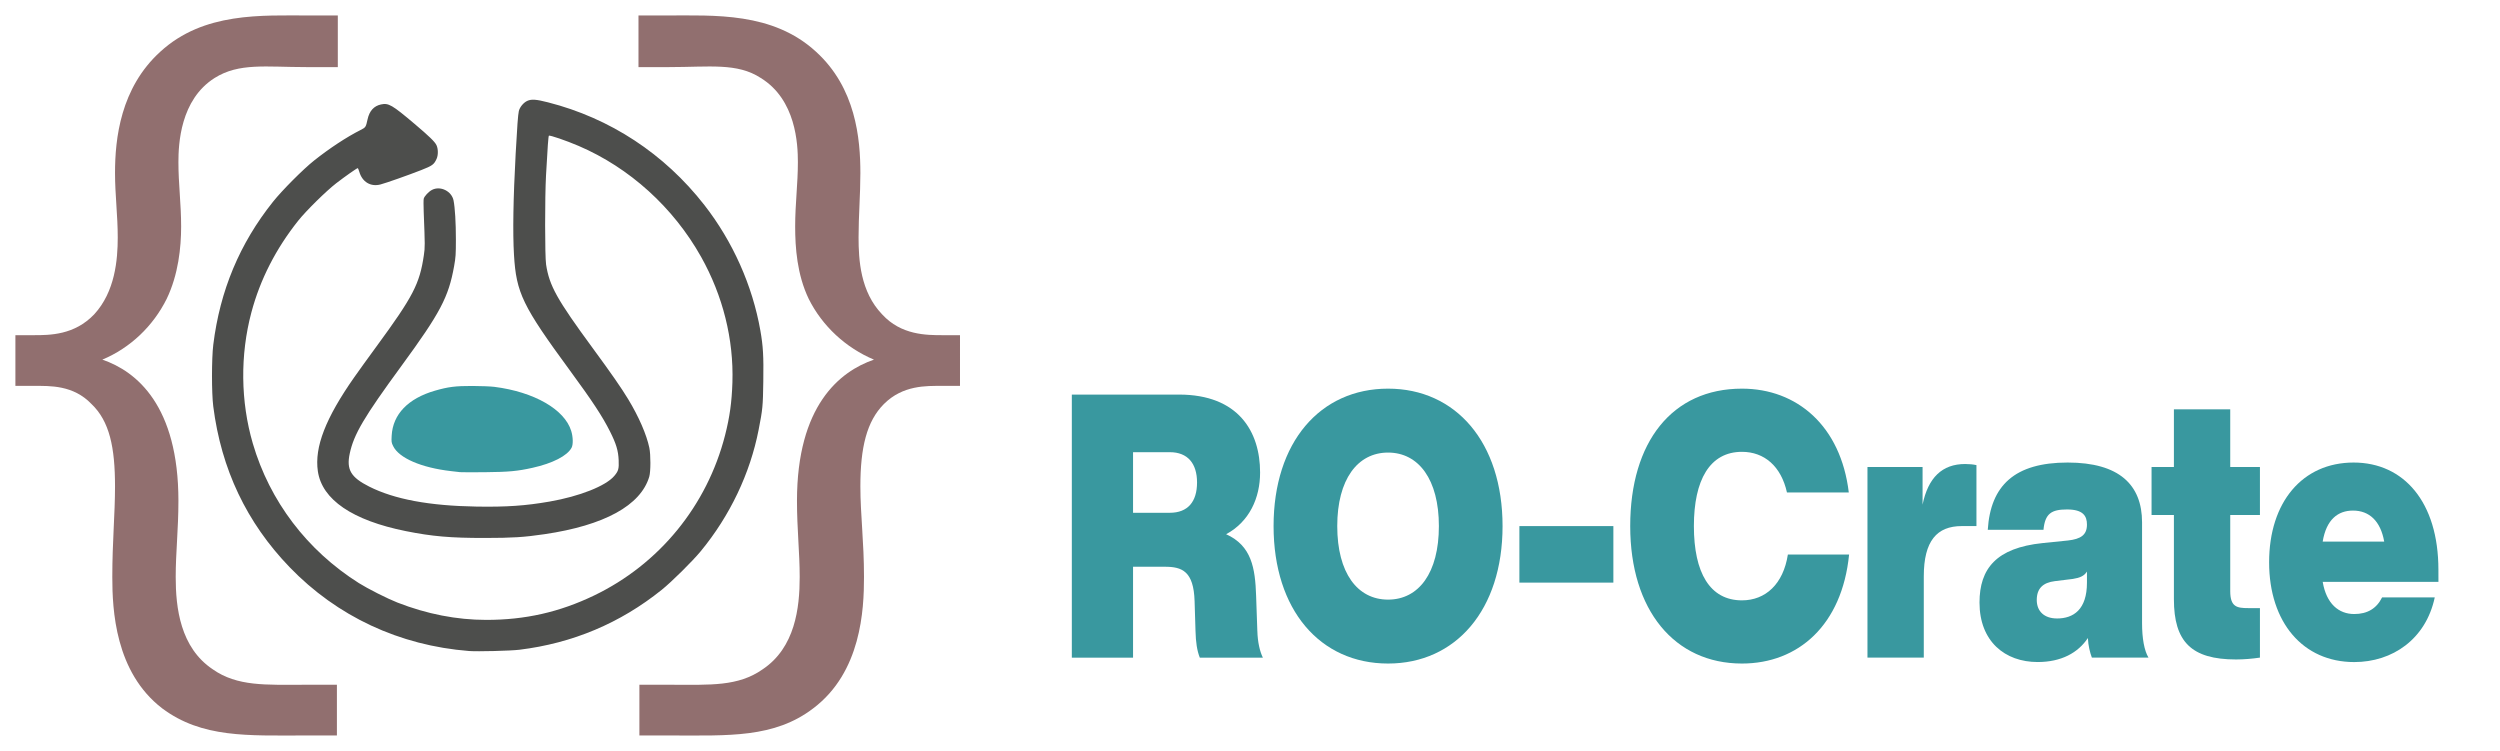
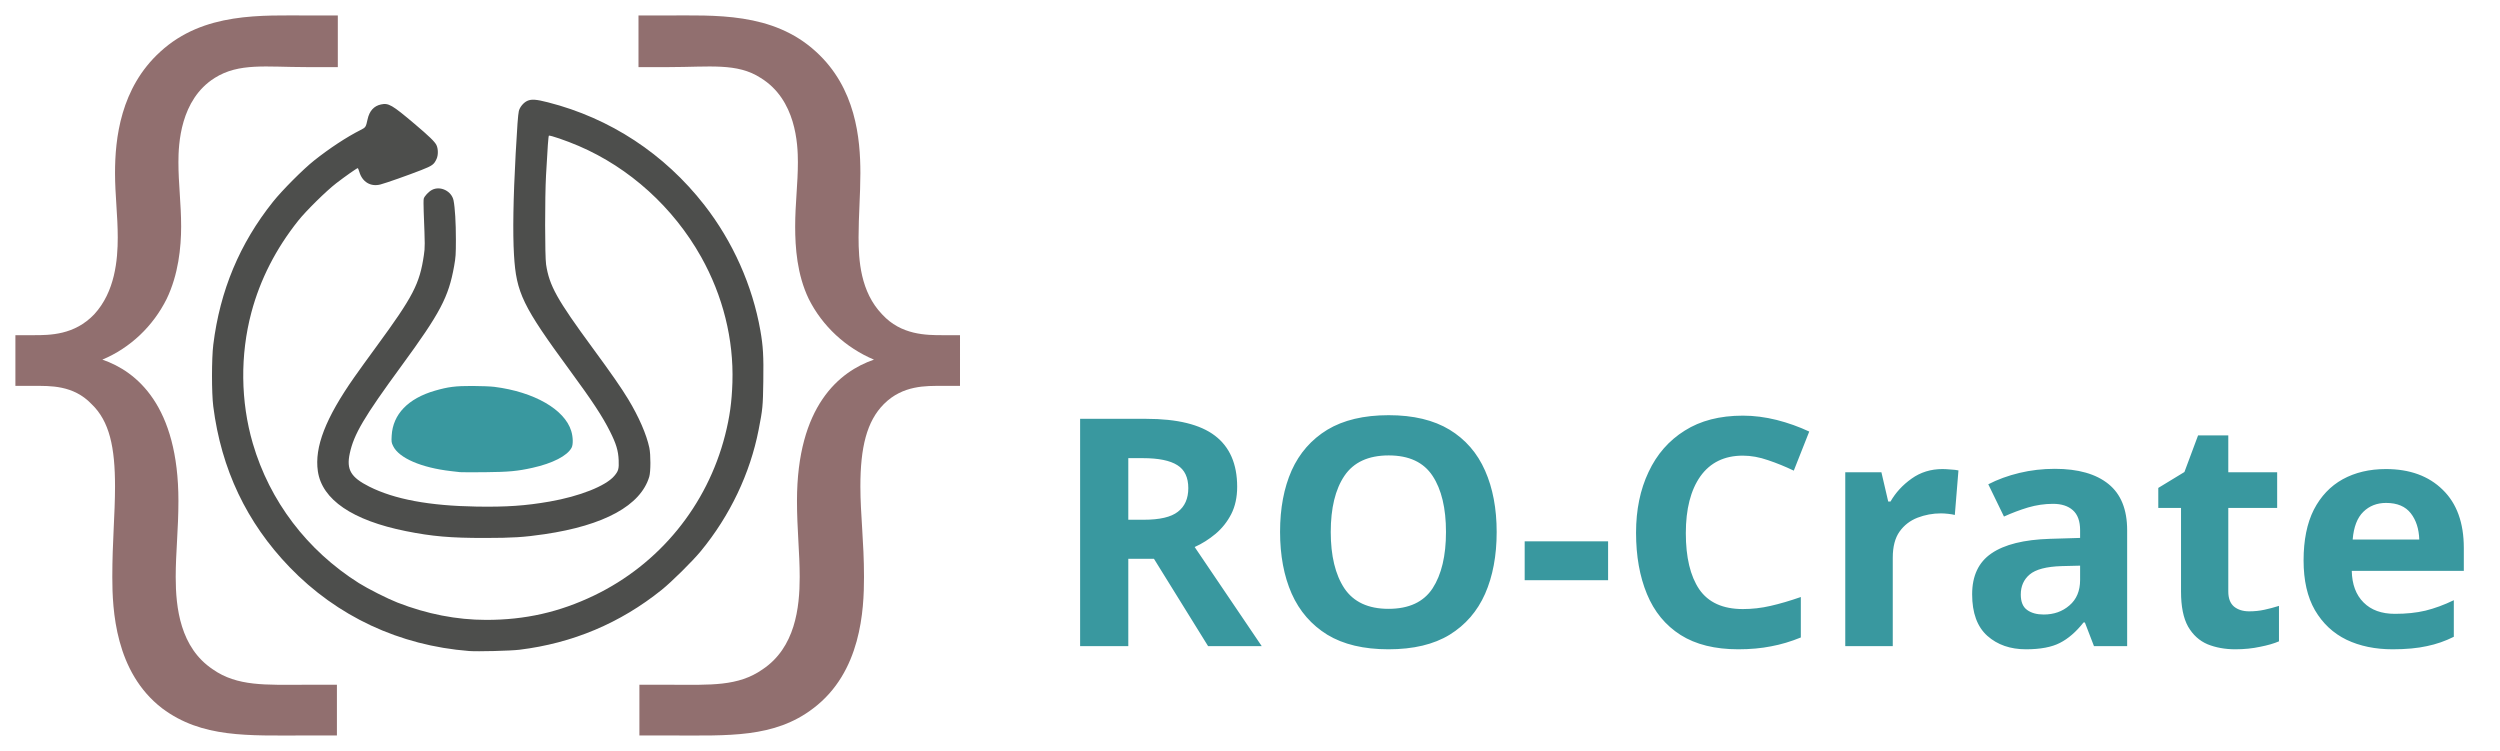
<svg xmlns="http://www.w3.org/2000/svg" id="svg4953" version="1.1" viewBox="0 0 171.866 51.625" height="195.117" width="649.572">
  <defs id="defs4947" />
-   <g transform="translate(1839.573,-147.78)" id="layer1">
-     <g id="g1075">
-       <g style="fill:#39989f;fill-opacity:1" id="g1052">
-         <g id="text838-7-1-2" style="font-style:normal;font-variant:normal;font-weight:900;font-stretch:normal;font-size:9.634px;line-height:1.25;font-family:'Helvetica Now Display';-inkscape-font-specification:'Helvetica Now Display, Heavy';font-variant-ligatures:normal;font-variant-caps:normal;font-variant-numeric:normal;font-feature-settings:normal;text-align:start;letter-spacing:0px;word-spacing:0px;writing-mode:lr-tb;text-anchor:start;opacity:1;fill:#39989f;fill-opacity:1;stroke:none;stroke-width:0.241" transform="scale(0.910261,1.098586)" aria-label="  RO-Crate">
-           <path id="path1023" style="font-style:normal;font-variant:normal;font-weight:900;font-stretch:normal;font-size:23.121px;font-family:'Helvetica Now Display';-inkscape-font-specification:'Helvetica Now Display, Heavy';font-variant-ligatures:normal;font-variant-caps:normal;font-variant-numeric:normal;font-feature-settings:normal;text-align:start;writing-mode:lr-tb;text-anchor:start;fill:#39989f;fill-opacity:1;stroke-width:0.241" d="m -1925.97,174.006 -0.092,-2.196 c -0.069,-1.757 -0.347,-3.144 -2.266,-3.861 1.757,-0.786 2.566,-2.266 2.566,-3.861 0,-2.566 -1.642,-4.878 -6.127,-4.878 h -8.092 v 16.462 h 4.624 v -5.688 h 2.405 c 1.295,0 2.173,0.277 2.243,2.15 l 0.069,1.873 c 0.023,0.717 0.116,1.225 0.324,1.665 h 4.763 c -0.231,-0.393 -0.393,-0.971 -0.416,-1.665 z m -9.387,-7.399 v -3.792 h 2.775 c 1.364,0 2.058,0.717 2.058,1.896 0,1.202 -0.694,1.896 -2.058,1.896 z" />
-           <path id="path1025" style="font-style:normal;font-variant:normal;font-weight:900;font-stretch:normal;font-size:23.121px;font-family:'Helvetica Now Display';-inkscape-font-specification:'Helvetica Now Display, Heavy';font-variant-ligatures:normal;font-variant-caps:normal;font-variant-numeric:normal;font-feature-settings:normal;text-align:start;writing-mode:lr-tb;text-anchor:start;fill:#39989f;fill-opacity:1;stroke-width:0.241" d="m -1916.097,176.041 c 5.11,0 8.647,-3.352 8.647,-8.601 0,-5.248 -3.538,-8.601 -8.647,-8.601 -5.133,0 -8.647,3.352 -8.647,8.601 0,5.248 3.514,8.601 8.647,8.601 z m 0,-4 c -2.312,0 -3.838,-1.665 -3.838,-4.601 0,-2.913 1.526,-4.601 3.838,-4.601 2.312,0 3.838,1.688 3.838,4.601 0,2.936 -1.526,4.601 -3.838,4.601 z" />
-           <path id="path1027" style="font-style:normal;font-variant:normal;font-weight:900;font-stretch:normal;font-size:23.121px;font-family:'Helvetica Now Display';-inkscape-font-specification:'Helvetica Now Display, Heavy';font-variant-ligatures:normal;font-variant-caps:normal;font-variant-numeric:normal;font-feature-settings:normal;text-align:start;writing-mode:lr-tb;text-anchor:start;fill:#39989f;fill-opacity:1;stroke-width:0.241" d="m -1906.179,170.977 h 7.098 v -3.537 h -7.098 z" />
-           <path id="path1029" style="font-style:normal;font-variant:normal;font-weight:900;font-stretch:normal;font-size:23.121px;font-family:'Helvetica Now Display';-inkscape-font-specification:'Helvetica Now Display, Heavy';font-variant-ligatures:normal;font-variant-caps:normal;font-variant-numeric:normal;font-feature-settings:normal;text-align:start;writing-mode:lr-tb;text-anchor:start;fill:#39989f;fill-opacity:1;stroke-width:0.241" d="m -1889.37,176.041 c 4.254,0 7.56,-2.405 8.092,-6.821 h -4.624 c -0.347,1.85 -1.688,2.867 -3.468,2.867 -2.428,0 -3.63,-1.734 -3.63,-4.647 0,-2.89 1.202,-4.647 3.63,-4.647 1.688,0 2.959,0.902 3.399,2.543 h 4.67 c -0.601,-4.162 -3.907,-6.497 -8.069,-6.497 -5.271,0 -8.439,3.329 -8.439,8.601 0,5.271 3.353,8.601 8.439,8.601 z" />
-           <path id="path1031" style="font-style:normal;font-variant:normal;font-weight:900;font-stretch:normal;font-size:23.121px;font-family:'Helvetica Now Display';-inkscape-font-specification:'Helvetica Now Display, Heavy';font-variant-ligatures:normal;font-variant-caps:normal;font-variant-numeric:normal;font-feature-settings:normal;text-align:start;writing-mode:lr-tb;text-anchor:start;fill:#39989f;fill-opacity:1;stroke-width:0.241" d="m -1872.515,163.555 c -1.734,0 -2.798,0.855 -3.214,2.543 v -2.358 h -4.162 v 11.93 h 4.254 v -5.087 c 0,-2.22 0.994,-3.144 2.867,-3.144 h 1.11 v -3.815 c -0.254,-0.046 -0.532,-0.069 -0.855,-0.069 z" />
-           <path id="path1033" style="font-style:normal;font-variant:normal;font-weight:900;font-stretch:normal;font-size:23.121px;font-family:'Helvetica Now Display';-inkscape-font-specification:'Helvetica Now Display, Heavy';font-variant-ligatures:normal;font-variant-caps:normal;font-variant-numeric:normal;font-feature-settings:normal;text-align:start;writing-mode:lr-tb;text-anchor:start;fill:#39989f;fill-opacity:1;stroke-width:0.241" d="m -1858.666,175.671 c -0.324,-0.439 -0.486,-1.225 -0.486,-2.15 v -6.312 c 0,-2.358 -1.734,-3.746 -5.618,-3.746 -4,0 -5.826,1.433 -6.035,4.208 h 4.208 c 0.116,-1.017 0.601,-1.272 1.78,-1.272 1.225,0 1.503,0.416 1.503,0.948 0,0.647 -0.462,0.902 -1.433,0.994 l -1.919,0.162 c -3.491,0.301 -4.763,1.595 -4.763,3.722 0,2.428 1.919,3.722 4.393,3.722 1.78,0 3.052,-0.578 3.792,-1.503 0.023,0.462 0.162,0.925 0.301,1.225 z m -6.913,-2.451 c -0.948,0 -1.526,-0.439 -1.526,-1.156 0,-0.717 0.463,-1.087 1.364,-1.179 l 1.364,-0.139 c 0.532,-0.069 0.855,-0.185 1.063,-0.462 v 0.694 c 0,1.688 -1.017,2.243 -2.266,2.243 z" />
-           <path id="path1035" style="font-style:normal;font-variant:normal;font-weight:900;font-stretch:normal;font-size:23.121px;font-family:'Helvetica Now Display';-inkscape-font-specification:'Helvetica Now Display, Heavy';font-variant-ligatures:normal;font-variant-caps:normal;font-variant-numeric:normal;font-feature-settings:normal;text-align:start;writing-mode:lr-tb;text-anchor:start;fill:#39989f;fill-opacity:1;stroke-width:0.241" d="m -1850.25,166.746 v -3.006 h -2.243 v -3.607 h -4.254 v 3.607 h -1.688 v 3.006 h 1.688 v 5.271 c 0,2.659 1.318,3.769 4.694,3.769 0.601,0 1.225,-0.046 1.803,-0.116 v -3.098 h -0.879 c -0.856,0 -1.364,-0.069 -1.364,-1.064 v -4.763 z" />
-           <path id="path1037" style="font-style:normal;font-variant:normal;font-weight:900;font-stretch:normal;font-size:23.121px;font-family:'Helvetica Now Display';-inkscape-font-specification:'Helvetica Now Display, Heavy';font-variant-ligatures:normal;font-variant-caps:normal;font-variant-numeric:normal;font-feature-settings:normal;text-align:start;writing-mode:lr-tb;text-anchor:start;fill:#39989f;fill-opacity:1;stroke-width:0.241" d="m -1836.771,170.168 c 0,-4.231 -2.613,-6.705 -6.404,-6.705 -3.861,0 -6.381,2.474 -6.381,6.243 0,3.769 2.566,6.243 6.428,6.243 2.89,0 5.41,-1.433 6.081,-4.046 h -3.977 c -0.416,0.694 -1.11,1.04 -2.104,1.04 -1.179,0 -2.104,-0.647 -2.381,-2.011 h 8.74 z m -6.451,-3.699 c 1.225,0 2.081,0.647 2.358,1.942 h -4.647 c 0.277,-1.387 1.156,-1.942 2.289,-1.942 z" />
-         </g>
-         <text transform="scale(0.910261,1.098586)" id="text838-7-1" y="146.77" x="-1941.137" style="font-style:normal;font-variant:normal;font-weight:900;font-stretch:normal;font-size:9.634px;line-height:1.25;font-family:'Helvetica Now Display';-inkscape-font-specification:'Helvetica Now Display, Heavy';font-variant-ligatures:normal;font-variant-caps:normal;font-variant-numeric:normal;font-feature-settings:normal;text-align:start;letter-spacing:0px;word-spacing:0px;writing-mode:lr-tb;text-anchor:start;opacity:0;fill:#39989f;fill-opacity:1;stroke:none;stroke-width:0.241" xml:space="preserve">
-           <tspan style="font-style:normal;font-variant:normal;font-weight:900;font-stretch:normal;font-size:23.121px;font-family:'Helvetica Now Display';-inkscape-font-specification:'Helvetica Now Display, Heavy';font-variant-ligatures:normal;font-variant-caps:normal;font-variant-numeric:normal;font-feature-settings:normal;text-align:start;writing-mode:lr-tb;text-anchor:start;fill:#39989f;fill-opacity:1;stroke-width:0.241" y="146.77" x="-1941.137" id="tspan836-4-9"> </tspan>
-           <tspan id="tspan840-1-6" style="font-style:normal;font-variant:normal;font-weight:900;font-stretch:normal;font-size:23.121px;font-family:'Helvetica Now Display';-inkscape-font-specification:'Helvetica Now Display, Heavy';font-variant-ligatures:normal;font-variant-caps:normal;font-variant-numeric:normal;font-feature-settings:normal;text-align:start;writing-mode:lr-tb;text-anchor:start;fill:#39989f;fill-opacity:1;stroke-width:0.241" y="175.671" x="-1941.137">RO-Crate</tspan>
-         </text>
+   <g id="g865">
+     <g transform="matrix(0.1839208,0,0,0.1839208,164.9943,1.84859)" id="g984">
+       <g id="g4934" transform="matrix(0.3527778,0,0,-0.3527778,-1077.931,500.9903)">
+         <path id="path285-1-0" d="m 1009.586,758.846 c -73.771,5.793 -139.83,36.656 -190.133,88.831 -45.556,47.252 -72.443,103.883 -80.892,170.383 -1.795,14.126 -1.776,50.752 0.033,65.372 7.092,57.3 27.914,107.119 63.297,151.444 9.707,12.16 31.931,34.453 43.539,43.673 16.198,12.866 34.577,24.953 48.949,32.19 5.748,2.895 5.847,3.043 7.699,11.516 1.927,8.82 6.694,14.091 14.198,15.7 8.045,1.726 11.652,-0.361 35.559,-20.569 15.431,-13.044 21.459,-18.889 23.211,-22.51 1.909,-3.943 1.97,-10.576 0.134,-14.604 -2.723,-5.972 -4.468,-7.245 -16.29,-11.879 -13.692,-5.367 -37.131,-13.634 -43.146,-15.217 -10.38,-2.732 -19.298,2.604 -22.446,13.432 -0.617,2.123 -1.364,3.859 -1.659,3.859 -0.914,0 -13.351,-8.732 -22.742,-15.967 -10.516,-8.101 -31.939,-29.189 -40.239,-39.61 -23.772,-29.845 -40.407,-62.412 -49.71,-97.32 -12.002,-45.038 -11.464,-94.399 1.512,-138.778 17.882,-61.152 57.52,-113.349 112.37,-147.972 9.469,-5.977 30.438,-16.566 40.851,-20.63 31.229,-12.185 62.787,-18.35 94.063,-18.375 41.26,-0.032 77.626,8.196 114.389,25.881 69.046,33.215 119.671,95.192 138.744,169.857 4.897,19.172 7.095,35.014 7.758,55.929 1.447,45.605 -10.054,91.73 -33.143,132.922 -29.391,52.435 -75.838,94.507 -129.894,117.657 -13.026,5.578 -30.63,11.612 -31.425,10.77 -0.564,-0.598 -1.38,-11.881 -3.035,-41.991 -1.286,-23.401 -1.241,-85.838 0.068,-94.426 3.437,-22.54 11.394,-36.839 49.113,-88.252 20.421,-27.835 30.609,-42.5 37.924,-54.59 11.242,-18.581 19.398,-37.318 22.348,-51.344 1.552,-7.378 1.518,-25.362 -0.058,-30.669 -9.046,-30.46 -47.607,-51.625 -111.05,-60.952 -21.779,-3.202 -33.759,-3.957 -63.193,-3.983 -36.253,-0.032 -55.792,1.658 -83.53,7.224 -56.693,11.376 -88.993,33.345 -93.376,63.51 -3.715,25.566 8.169,56.201 38.675,99.69 4.612,6.574 15.2,21.249 23.53,32.611 38.74,52.838 45.682,66.213 50.114,96.561 1.253,8.577 1.249,9.706 -0.159,45.841 -0.258,6.636 -0.251,12.936 0.016,14.001 0.669,2.664 5.19,7.498 8.752,9.357 8.832,4.609 20.861,-1.287 22.85,-11.2 1.523,-7.59 2.494,-23.743 2.482,-41.292 -0.011,-15.923 -0.21,-18.904 -1.894,-28.328 -5.871,-32.851 -14.624,-49.429 -55.802,-105.684 -39.772,-54.335 -50.418,-72.377 -54.782,-92.839 -3.636,-17.051 1.152,-25.201 20.555,-34.986 26.782,-13.507 63.701,-20.386 113.914,-21.225 31.478,-0.526 51.771,0.87 77.283,5.317 31.941,5.567 59.623,16.553 68.605,27.227 4.351,5.171 4.973,7.417 4.588,16.588 -0.424,10.124 -2.613,17.403 -9.152,30.43 -8.037,16.013 -18.513,31.956 -42.32,64.403 -50.403,68.696 -57.039,82.389 -59.433,122.652 -1.407,23.667 -0.813,59.811 1.764,107.238 1.573,28.951 2.491,41.315 3.354,45.151 0.943,4.19 4.939,9.034 8.96,10.861 4.438,2.016 9.356,1.67 21.953,-1.544 65.905,-16.814 123.328,-54.52 165.64,-108.765 30.161,-38.667 51.014,-85.394 59.372,-133.045 2.923,-16.665 3.504,-26.767 3.105,-54.002 -0.386,-26.343 -0.658,-29.157 -4.953,-51.175 -9.012,-46.201 -30.401,-91.087 -61.248,-128.53 -8.829,-10.717 -30.854,-32.515 -41.463,-41.035 -43.991,-35.328 -94.331,-56.521 -150.718,-63.452 -9.36,-1.151 -44.548,-2.033 -53.387,-1.339 z" style="fill:#4d4e4c;stroke-width:0.726" />
+         <path style="fill:#39989f;stroke-width:0.968" d="m 1341.822,-1190.148 c -23.665,-0.08 -34.216,1.246 -52.815,6.633 -38.067,11.025 -59.556,33.331 -61.221,63.547 -0.486,8.828 -0.352,9.781 2.082,14.756 8.293,16.95 39.786,30.549 81.93,35.379 5.06,0.58 10.727,1.229 12.592,1.441 1.864,0.213 17.77,0.245 35.348,0.072 33.565,-0.329 45.722,-1.456 67.053,-6.217 28.491,-6.359 48.958,-16.869 55.133,-28.311 2.395,-4.436 2.188,-14.947 -0.463,-23.676 -9.257,-30.476 -52.405,-55.252 -108.648,-62.385 -5.06,-0.642 -19.005,-1.2 -30.99,-1.24 z" transform="matrix(0.75,0,0,-0.75,6.75977,147.0605)" id="path287-8-3" />
      </g>
-       <g id="g984" transform="matrix(0.1839208,0,0,0.1839208,-1674.579,149.6286)">
-         <g transform="matrix(0.3527778,0,0,-0.3527778,-1077.931,500.9903)" id="g4934">
-           <path style="fill:#4d4e4c;stroke-width:0.726" d="m 1009.586,758.846 c -73.771,5.793 -139.83,36.656 -190.133,88.831 -45.556,47.252 -72.443,103.883 -80.892,170.383 -1.795,14.126 -1.776,50.752 0.033,65.372 7.092,57.3 27.914,107.119 63.297,151.444 9.707,12.16 31.931,34.453 43.539,43.673 16.198,12.866 34.577,24.953 48.949,32.19 5.748,2.895 5.847,3.043 7.699,11.516 1.927,8.82 6.694,14.091 14.198,15.7 8.045,1.726 11.652,-0.361 35.559,-20.569 15.431,-13.044 21.459,-18.889 23.211,-22.51 1.909,-3.943 1.97,-10.576 0.134,-14.604 -2.723,-5.972 -4.468,-7.245 -16.29,-11.879 -13.692,-5.367 -37.131,-13.634 -43.146,-15.217 -10.38,-2.732 -19.298,2.604 -22.446,13.432 -0.617,2.123 -1.364,3.859 -1.659,3.859 -0.914,0 -13.351,-8.732 -22.742,-15.967 -10.516,-8.101 -31.939,-29.189 -40.239,-39.61 -23.772,-29.845 -40.407,-62.412 -49.71,-97.32 -12.002,-45.038 -11.464,-94.399 1.512,-138.778 17.882,-61.152 57.52,-113.349 112.37,-147.972 9.469,-5.977 30.438,-16.566 40.851,-20.63 31.229,-12.185 62.787,-18.35 94.063,-18.375 41.26,-0.032 77.626,8.196 114.389,25.881 69.046,33.215 119.671,95.192 138.744,169.857 4.897,19.172 7.095,35.014 7.758,55.929 1.447,45.605 -10.054,91.73 -33.143,132.922 -29.391,52.435 -75.838,94.507 -129.894,117.657 -13.026,5.578 -30.63,11.612 -31.425,10.77 -0.564,-0.598 -1.38,-11.881 -3.035,-41.991 -1.286,-23.401 -1.241,-85.838 0.068,-94.426 3.437,-22.54 11.394,-36.839 49.113,-88.252 20.421,-27.835 30.609,-42.5 37.924,-54.59 11.242,-18.581 19.398,-37.318 22.348,-51.344 1.552,-7.378 1.518,-25.362 -0.058,-30.669 -9.046,-30.46 -47.607,-51.625 -111.05,-60.952 -21.779,-3.202 -33.759,-3.957 -63.193,-3.983 -36.253,-0.032 -55.792,1.658 -83.53,7.224 -56.693,11.376 -88.993,33.345 -93.376,63.51 -3.715,25.566 8.169,56.201 38.675,99.69 4.612,6.574 15.2,21.249 23.53,32.611 38.74,52.838 45.682,66.213 50.114,96.561 1.253,8.577 1.249,9.706 -0.159,45.841 -0.258,6.636 -0.251,12.936 0.016,14.001 0.669,2.664 5.19,7.498 8.752,9.357 8.832,4.609 20.861,-1.287 22.85,-11.2 1.523,-7.59 2.494,-23.743 2.482,-41.292 -0.011,-15.923 -0.21,-18.904 -1.894,-28.328 -5.871,-32.851 -14.624,-49.429 -55.802,-105.684 -39.772,-54.335 -50.418,-72.377 -54.782,-92.839 -3.636,-17.051 1.152,-25.201 20.555,-34.986 26.782,-13.507 63.701,-20.386 113.914,-21.225 31.478,-0.526 51.771,0.87 77.283,5.317 31.941,5.567 59.623,16.553 68.605,27.227 4.351,5.171 4.973,7.417 4.588,16.588 -0.424,10.124 -2.613,17.403 -9.152,30.43 -8.037,16.013 -18.513,31.956 -42.32,64.403 -50.403,68.696 -57.039,82.389 -59.433,122.652 -1.407,23.667 -0.813,59.811 1.764,107.238 1.573,28.951 2.491,41.315 3.354,45.151 0.943,4.19 4.939,9.034 8.96,10.861 4.438,2.016 9.356,1.67 21.953,-1.544 65.905,-16.814 123.328,-54.52 165.64,-108.765 30.161,-38.667 51.014,-85.394 59.372,-133.045 2.923,-16.665 3.504,-26.767 3.105,-54.002 -0.386,-26.343 -0.658,-29.157 -4.953,-51.175 -9.012,-46.201 -30.401,-91.087 -61.248,-128.53 -8.829,-10.717 -30.854,-32.515 -41.463,-41.035 -43.991,-35.328 -94.331,-56.521 -150.718,-63.452 -9.36,-1.151 -44.548,-2.033 -53.387,-1.339 z" id="path285-1-0" />
-           <path id="path287-8-3" transform="matrix(0.75,0,0,-0.75,6.75977,147.0605)" d="m 1341.822,-1190.148 c -23.665,-0.08 -34.216,1.246 -52.815,6.633 -38.067,11.025 -59.556,33.331 -61.221,63.547 -0.486,8.828 -0.352,9.781 2.082,14.756 8.293,16.95 39.786,30.549 81.93,35.379 5.06,0.58 10.727,1.229 12.592,1.441 1.864,0.213 17.77,0.245 35.348,0.072 33.565,-0.329 45.722,-1.456 67.053,-6.217 28.491,-6.359 48.958,-16.869 55.133,-28.311 2.395,-4.436 2.188,-14.947 -0.463,-23.676 -9.257,-30.476 -52.405,-55.252 -108.648,-62.385 -5.06,-0.642 -19.005,-1.2 -30.99,-1.24 z" style="fill:#39989f;stroke-width:0.968" />
-         </g>
-         <g id="text13" style="font-style:normal;font-weight:normal;font-size:70.525px;line-height:1.25;font-family:sans-serif;letter-spacing:0px;word-spacing:0px;fill:#916f6f;fill-opacity:1;stroke:none;stroke-width:1.763" aria-label="{">
-           <path id="path3720" style="font-style:normal;font-variant:normal;font-weight:normal;font-stretch:normal;font-size:338.522px;font-family:Inconsolata;-inkscape-font-specification:Inconsolata;fill:#916f6f;stroke-width:1.763" d="m -891.34,115.233 v 18.957 h 7.109 c 5.755,0 14.556,-0.339 21.327,6.77 6.77,6.432 8.802,16.249 8.802,30.805 0,10.494 -1.016,20.65 -1.016,33.852 0,12.187 1.016,35.545 18.619,49.086 14.895,11.171 32.16,10.156 53.148,10.156 h 12.187 v -18.957 h -12.525 c -13.879,0 -24.712,0.677 -33.852,-5.755 -12.187,-8.125 -13.879,-23.019 -13.879,-34.529 0,-9.14 1.016,-17.942 1.016,-28.436 0,-35.545 -15.572,-48.409 -28.436,-52.809 10.494,-4.401 18.957,-12.525 24.035,-22.681 4.401,-9.14 5.416,-19.296 5.416,-27.082 0,-8.463 -1.016,-15.911 -1.016,-24.035 0,-6.77 0.677,-23.358 13.541,-31.483 9.14,-5.755 19.296,-4.062 34.191,-4.062 h 11.848 V -4.265 h -10.494 c -17.942,0 -39.607,-1.354 -55.856,13.541 -14.895,13.541 -16.926,32.498 -16.926,45.362 0,8.125 1.016,15.911 1.016,24.035 0,8.463 -1.016,20.311 -8.802,28.774 -7.447,7.786 -16.588,7.786 -22.681,7.786 z" />
-         </g>
-         <g id="text13-3" style="font-style:normal;font-weight:normal;font-size:70.525px;line-height:1.25;font-family:sans-serif;letter-spacing:0px;word-spacing:0px;fill:#916f6f;fill-opacity:1;stroke:none;stroke-width:1.763" aria-label="}">
-           <path id="path3723" style="font-style:normal;font-variant:normal;font-weight:normal;font-stretch:normal;font-size:338.522px;font-family:Inconsolata;-inkscape-font-specification:Inconsolata;fill:#916f6f;stroke-width:1.763" d="m -538.262,115.233 h -6.432 c -6.093,0 -15.572,0 -22.681,-7.786 -8.125,-8.463 -8.802,-20.311 -8.802,-28.774 0,-8.125 0.677,-15.911 0.677,-24.035 0,-12.864 -1.693,-31.821 -16.588,-45.362 -16.249,-14.895 -37.914,-13.541 -56.195,-13.541 h -10.156 V 15.031 h 11.51 c 14.895,0 25.389,-1.693 34.191,4.062 13.202,8.125 13.879,24.712 13.879,31.483 0,8.125 -1.016,15.572 -1.016,24.035 0,7.786 0.677,17.942 5.078,27.082 5.078,10.156 13.879,18.28 24.374,22.681 -12.864,4.401 -28.774,17.265 -28.774,52.809 0,10.494 1.016,19.296 1.016,28.436 0,11.51 -1.693,26.405 -13.879,34.529 -9.14,6.432 -19.634,5.755 -33.514,5.755 h -12.525 v 18.957 h 12.187 c 20.988,0 38.253,1.016 52.809,-10.156 17.942,-13.541 18.957,-36.899 18.957,-49.086 0,-13.202 -1.354,-23.358 -1.354,-33.852 0,-14.556 2.37,-24.374 8.802,-30.805 7.109,-7.109 15.911,-6.77 21.665,-6.77 h 6.77 z" />
-         </g>
+       <g aria-label="{" style="font-style:normal;font-weight:normal;font-size:70.525px;line-height:1.25;font-family:sans-serif;letter-spacing:0px;word-spacing:0px;fill:#916f6f;fill-opacity:1;stroke:none;stroke-width:1.763" id="text13">
+         <path d="m -891.34,115.233 v 18.957 h 7.109 c 5.755,0 14.556,-0.339 21.327,6.77 6.77,6.432 8.802,16.249 8.802,30.805 0,10.494 -1.016,20.65 -1.016,33.852 0,12.187 1.016,35.545 18.619,49.086 14.895,11.171 32.16,10.156 53.148,10.156 h 12.187 v -18.957 h -12.525 c -13.879,0 -24.712,0.677 -33.852,-5.755 -12.187,-8.125 -13.879,-23.019 -13.879,-34.529 0,-9.14 1.016,-17.942 1.016,-28.436 0,-35.545 -15.572,-48.409 -28.436,-52.809 10.494,-4.401 18.957,-12.525 24.035,-22.681 4.401,-9.14 5.416,-19.296 5.416,-27.082 0,-8.463 -1.016,-15.911 -1.016,-24.035 0,-6.77 0.677,-23.358 13.541,-31.483 9.14,-5.755 19.296,-4.062 34.191,-4.062 h 11.848 V -4.265 h -10.494 c -17.942,0 -39.607,-1.354 -55.856,13.541 -14.895,13.541 -16.926,32.498 -16.926,45.362 0,8.125 1.016,15.911 1.016,24.035 0,8.463 -1.016,20.311 -8.802,28.774 -7.447,7.786 -16.588,7.786 -22.681,7.786 z" style="font-style:normal;font-variant:normal;font-weight:normal;font-stretch:normal;font-size:338.522px;font-family:Inconsolata;-inkscape-font-specification:Inconsolata;fill:#916f6f;stroke-width:1.763" id="path3720" />
+       </g>
+       <g aria-label="}" style="font-style:normal;font-weight:normal;font-size:70.525px;line-height:1.25;font-family:sans-serif;letter-spacing:0px;word-spacing:0px;fill:#916f6f;fill-opacity:1;stroke:none;stroke-width:1.763" id="text13-3">
+         <path d="m -538.262,115.233 h -6.432 c -6.093,0 -15.572,0 -22.681,-7.786 -8.125,-8.463 -8.802,-20.311 -8.802,-28.774 0,-8.125 0.677,-15.911 0.677,-24.035 0,-12.864 -1.693,-31.821 -16.588,-45.362 -16.249,-14.895 -37.914,-13.541 -56.195,-13.541 h -10.156 V 15.031 h 11.51 c 14.895,0 25.389,-1.693 34.191,4.062 13.202,8.125 13.879,24.712 13.879,31.483 0,8.125 -1.016,15.572 -1.016,24.035 0,7.786 0.677,17.942 5.078,27.082 5.078,10.156 13.879,18.28 24.374,22.681 -12.864,4.401 -28.774,17.265 -28.774,52.809 0,10.494 1.016,19.296 1.016,28.436 0,11.51 -1.693,26.405 -13.879,34.529 -9.14,6.432 -19.634,5.755 -33.514,5.755 h -12.525 v 18.957 h 12.187 c 20.988,0 38.253,1.016 52.809,-10.156 17.942,-13.541 18.957,-36.899 18.957,-49.086 0,-13.202 -1.354,-23.358 -1.354,-33.852 0,-14.556 2.37,-24.374 8.802,-30.805 7.109,-7.109 15.911,-6.77 21.665,-6.77 h 6.77 z" style="font-style:normal;font-variant:normal;font-weight:normal;font-stretch:normal;font-size:338.522px;font-family:Inconsolata;-inkscape-font-specification:Inconsolata;fill:#916f6f;stroke-width:1.763" id="path3723" />
+       </g>
+     </g>
+     <g id="g843">
+       <text xml:space="preserve" style="font-style:normal;font-variant:normal;font-weight:bold;font-stretch:normal;font-size:21.892px;line-height:1.25;font-family:Ubuntu;-inkscape-font-specification:'Ubuntu, Bold';font-variant-ligatures:normal;font-variant-caps:normal;font-variant-numeric:normal;font-feature-settings:normal;text-align:start;letter-spacing:0px;word-spacing:0px;writing-mode:lr-tb;text-anchor:start;fill:#39989f;fill-opacity:1;stroke:none;stroke-width:0.547;opacity:1;" x="72.287" y="44.418" id="text881">
+         <tspan id="tspan879" x="72.287" y="44.418" style="font-style:normal;font-variant:normal;font-weight:bold;font-stretch:normal;font-size:21.892px;font-family:Ubuntu;-inkscape-font-specification:'Ubuntu, Bold';font-variant-ligatures:normal;font-variant-caps:normal;font-variant-numeric:normal;font-feature-settings:normal;text-align:start;writing-mode:lr-tb;text-anchor:start;fill:#39989f;fill-opacity:1;stroke-width:0.547;">RO-Crate</tspan>
+       </text>
+       <g aria-label="RO-Crate" style="font-style:normal;font-variant:normal;font-weight:bold;font-stretch:normal;font-size:21.892px;line-height:1.25;font-family:Ubuntu;-inkscape-font-specification:'Ubuntu, Bold';font-variant-ligatures:normal;font-variant-caps:normal;font-variant-numeric:normal;font-feature-settings:normal;text-align:start;letter-spacing:0px;word-spacing:0px;writing-mode:lr-tb;text-anchor:start;fill:#000000;fill-opacity:0;stroke:none;stroke-width:0.547" id="text881-0">
+         <path d="m 78.483,29.072 q 3.415,0 5.232,1.226 1.817,1.204 1.817,3.765 0,1.598 -0.744,2.605 -0.722,0.985 -2.102,1.554 0.46,0.569 0.963,1.313 0.504,0.722 0.985,1.532 0.504,0.788 0.963,1.664 0.46,0.854 0.854,1.686 h -3.831 q -0.416,-0.744 -0.854,-1.511 -0.416,-0.766 -0.876,-1.489 -0.438,-0.722 -0.876,-1.357 -0.438,-0.657 -0.876,-1.182 h -1.686 v 5.539 H 74.039 V 29.466 q 1.116,-0.219 2.299,-0.306 1.204,-0.088 2.145,-0.088 z m 0.197,2.912 q -0.372,0 -0.679,0.022 -0.285,0.022 -0.547,0.044 v 4.116 h 0.963 q 1.926,0 2.758,-0.482 0.832,-0.482 0.832,-1.642 0,-1.116 -0.854,-1.576 -0.832,-0.482 -2.474,-0.482 z" style="font-style:normal;font-variant:normal;font-weight:bold;font-stretch:normal;font-size:21.892px;font-family:Ubuntu;-inkscape-font-specification:'Ubuntu, Bold';font-variant-ligatures:normal;font-variant-caps:normal;font-variant-numeric:normal;font-feature-settings:normal;text-align:start;writing-mode:lr-tb;text-anchor:start;fill:#000000;fill-opacity:0;stroke-width:0.547" id="path923" />
+         <path d="m 91.114,36.822 q 0,1.116 0.263,2.014 0.285,0.898 0.788,1.554 0.525,0.635 1.27,0.985 0.744,0.35 1.708,0.35 0.941,0 1.686,-0.35 0.766,-0.35 1.27,-0.985 0.525,-0.657 0.788,-1.554 0.285,-0.898 0.285,-2.014 0,-1.116 -0.285,-2.014 -0.263,-0.919 -0.788,-1.554 -0.504,-0.657 -1.27,-1.007 -0.744,-0.35 -1.686,-0.35 -0.963,0 -1.708,0.372 -0.744,0.35 -1.27,1.007 -0.504,0.635 -0.788,1.554 -0.263,0.898 -0.263,1.992 z m 11.581,0 q 0,1.948 -0.591,3.437 -0.569,1.467 -1.576,2.474 -1.007,0.985 -2.408,1.489 -1.379,0.504 -2.977,0.504 -1.554,0 -2.933,-0.504 -1.379,-0.504 -2.408,-1.489 -1.029,-1.007 -1.62,-2.474 -0.591,-1.489 -0.591,-3.437 0,-1.948 0.613,-3.415 0.613,-1.489 1.642,-2.496 1.051,-1.007 2.408,-1.511 1.379,-0.504 2.89,-0.504 1.554,0 2.933,0.504 1.379,0.504 2.408,1.511 1.029,1.007 1.62,2.496 0.591,1.467 0.591,3.415 z" style="font-style:normal;font-variant:normal;font-weight:bold;font-stretch:normal;font-size:21.892px;font-family:Ubuntu;-inkscape-font-specification:'Ubuntu, Bold';font-variant-ligatures:normal;font-variant-caps:normal;font-variant-numeric:normal;font-feature-settings:normal;text-align:start;writing-mode:lr-tb;text-anchor:start;fill:#000000;fill-opacity:0;stroke-width:0.547" id="path925" />
+         <path d="m 104.774,36.406 h 6.349 v 2.955 h -6.349 z" style="font-style:normal;font-variant:normal;font-weight:bold;font-stretch:normal;font-size:21.892px;font-family:Ubuntu;-inkscape-font-specification:'Ubuntu, Bold';font-variant-ligatures:normal;font-variant-caps:normal;font-variant-numeric:normal;font-feature-settings:normal;text-align:start;writing-mode:lr-tb;text-anchor:start;fill:#000000;fill-opacity:0;stroke-width:0.547" id="path927" />
+         <path d="m 120.777,44.725 q -3.7,0 -5.648,-2.058 -1.926,-2.058 -1.926,-5.845 0,-1.883 0.591,-3.349 0.591,-1.489 1.62,-2.496 1.029,-1.029 2.452,-1.554 1.423,-0.525 3.087,-0.525 0.963,0 1.751,0.153 0.788,0.131 1.379,0.328 0.591,0.175 0.985,0.372 0.394,0.197 0.569,0.306 l -0.985,2.758 q -0.701,-0.372 -1.642,-0.635 -0.919,-0.263 -2.102,-0.263 -0.788,0 -1.554,0.263 -0.744,0.263 -1.335,0.854 -0.569,0.569 -0.919,1.489 -0.35,0.919 -0.35,2.233 0,1.051 0.219,1.97 0.241,0.898 0.744,1.554 0.525,0.657 1.357,1.051 0.832,0.372 2.014,0.372 0.744,0 1.335,-0.088 0.591,-0.088 1.051,-0.197 0.46,-0.131 0.81,-0.285 0.35,-0.153 0.635,-0.285 l 0.941,2.736 q -0.722,0.438 -2.036,0.788 -1.313,0.35 -3.043,0.35 z" style="font-style:normal;font-variant:normal;font-weight:bold;font-stretch:normal;font-size:21.892px;font-family:Ubuntu;-inkscape-font-specification:'Ubuntu, Bold';font-variant-ligatures:normal;font-variant-caps:normal;font-variant-numeric:normal;font-feature-settings:normal;text-align:start;writing-mode:lr-tb;text-anchor:start;fill:#000000;fill-opacity:0;stroke-width:0.547" id="path929" />
+         <path d="m 134.766,35.793 q -0.438,-0.109 -1.029,-0.219 -0.591,-0.131 -1.27,-0.131 -0.306,0 -0.744,0.066 -0.416,0.044 -0.635,0.109 v 8.8 h -3.262 V 33.516 q 0.876,-0.306 2.058,-0.569 1.204,-0.285 2.671,-0.285 0.263,0 0.635,0.044 0.372,0.022 0.744,0.088 0.372,0.044 0.744,0.131 0.372,0.066 0.635,0.175 z" style="font-style:normal;font-variant:normal;font-weight:bold;font-stretch:normal;font-size:21.892px;font-family:Ubuntu;-inkscape-font-specification:'Ubuntu, Bold';font-variant-ligatures:normal;font-variant-caps:normal;font-variant-numeric:normal;font-feature-settings:normal;text-align:start;writing-mode:lr-tb;text-anchor:start;fill:#000000;fill-opacity:0;stroke-width:0.547" id="path931" />
+         <path d="m 141.246,42.141 q 0.482,0 0.919,-0.022 0.438,-0.022 0.701,-0.066 v -2.474 q -0.197,-0.044 -0.591,-0.088 -0.394,-0.044 -0.722,-0.044 -0.46,0 -0.876,0.066 -0.394,0.044 -0.701,0.197 -0.306,0.153 -0.482,0.416 -0.175,0.263 -0.175,0.657 0,0.766 0.503,1.073 0.525,0.285 1.423,0.285 z m -0.263,-9.545 q 1.445,0 2.408,0.328 0.963,0.328 1.532,0.941 0.591,0.613 0.832,1.489 0.241,0.876 0.241,1.948 v 6.786 q -0.701,0.153 -1.948,0.35 -1.248,0.219 -3.021,0.219 -1.116,0 -2.036,-0.197 -0.898,-0.197 -1.554,-0.635 -0.657,-0.46 -1.007,-1.182 -0.35,-0.722 -0.35,-1.773 0,-1.007 0.394,-1.708 0.416,-0.701 1.095,-1.116 0.679,-0.416 1.554,-0.591 0.876,-0.197 1.817,-0.197 0.635,0 1.116,0.066 0.504,0.044 0.81,0.131 v -0.306 q 0,-0.832 -0.504,-1.335 -0.503,-0.504 -1.751,-0.504 -0.832,0 -1.642,0.131 -0.81,0.109 -1.401,0.328 l -0.416,-2.627 q 0.285,-0.088 0.701,-0.175 0.438,-0.109 0.941,-0.175 0.504,-0.088 1.051,-0.131 0.569,-0.066 1.138,-0.066 z" style="font-style:normal;font-variant:normal;font-weight:bold;font-stretch:normal;font-size:21.892px;font-family:Ubuntu;-inkscape-font-specification:'Ubuntu, Bold';font-variant-ligatures:normal;font-variant-caps:normal;font-variant-numeric:normal;font-feature-settings:normal;text-align:start;writing-mode:lr-tb;text-anchor:start;fill:#000000;fill-opacity:0;stroke-width:0.547" id="path933" />
+         <path d="m 148.842,30.035 3.262,-0.525 v 3.393 h 3.919 v 2.715 h -3.919 v 4.05 q 0,1.029 0.35,1.642 0.372,0.613 1.467,0.613 0.525,0 1.073,-0.088 0.569,-0.109 1.029,-0.285 l 0.46,2.539 q -0.591,0.241 -1.313,0.416 -0.722,0.175 -1.773,0.175 -1.335,0 -2.211,-0.35 -0.876,-0.372 -1.401,-1.007 -0.525,-0.657 -0.744,-1.576 -0.197,-0.919 -0.197,-2.036 z" style="font-style:normal;font-variant:normal;font-weight:bold;font-stretch:normal;font-size:21.892px;font-family:Ubuntu;-inkscape-font-specification:'Ubuntu, Bold';font-variant-ligatures:normal;font-variant-caps:normal;font-variant-numeric:normal;font-feature-settings:normal;text-align:start;writing-mode:lr-tb;text-anchor:start;fill:#000000;fill-opacity:0;stroke-width:0.547" id="path935" />
+         <path d="m 157.686,38.748 q 0,-1.532 0.46,-2.671 0.482,-1.16 1.248,-1.926 0.766,-0.766 1.751,-1.16 1.007,-0.394 2.058,-0.394 2.452,0 3.875,1.511 1.423,1.489 1.423,4.4 0,0.285 -0.022,0.635 -0.022,0.328 -0.044,0.591 h -7.399 q 0.109,1.007 0.941,1.598 0.832,0.591 2.233,0.591 0.898,0 1.751,-0.153 0.876,-0.175 1.423,-0.416 l 0.438,2.649 q -0.263,0.131 -0.701,0.263 -0.438,0.131 -0.985,0.219 -0.525,0.109 -1.138,0.175 -0.613,0.066 -1.226,0.066 -1.554,0 -2.715,-0.46 -1.138,-0.46 -1.905,-1.248 -0.744,-0.81 -1.116,-1.905 -0.35,-1.095 -0.35,-2.364 z m 7.662,-1.248 q -0.022,-0.416 -0.153,-0.81 -0.109,-0.394 -0.372,-0.701 -0.241,-0.306 -0.635,-0.504 -0.372,-0.197 -0.941,-0.197 -0.547,0 -0.941,0.197 -0.394,0.175 -0.657,0.482 -0.263,0.306 -0.416,0.722 -0.131,0.394 -0.197,0.81 z" style="font-style:normal;font-variant:normal;font-weight:bold;font-stretch:normal;font-size:21.892px;font-family:Ubuntu;-inkscape-font-specification:'Ubuntu, Bold';font-variant-ligatures:normal;font-variant-caps:normal;font-variant-numeric:normal;font-feature-settings:normal;text-align:start;writing-mode:lr-tb;text-anchor:start;fill:#000000;fill-opacity:0;stroke-width:0.547" id="path937" />
      </g>
    </g>
  </g>
</svg>
